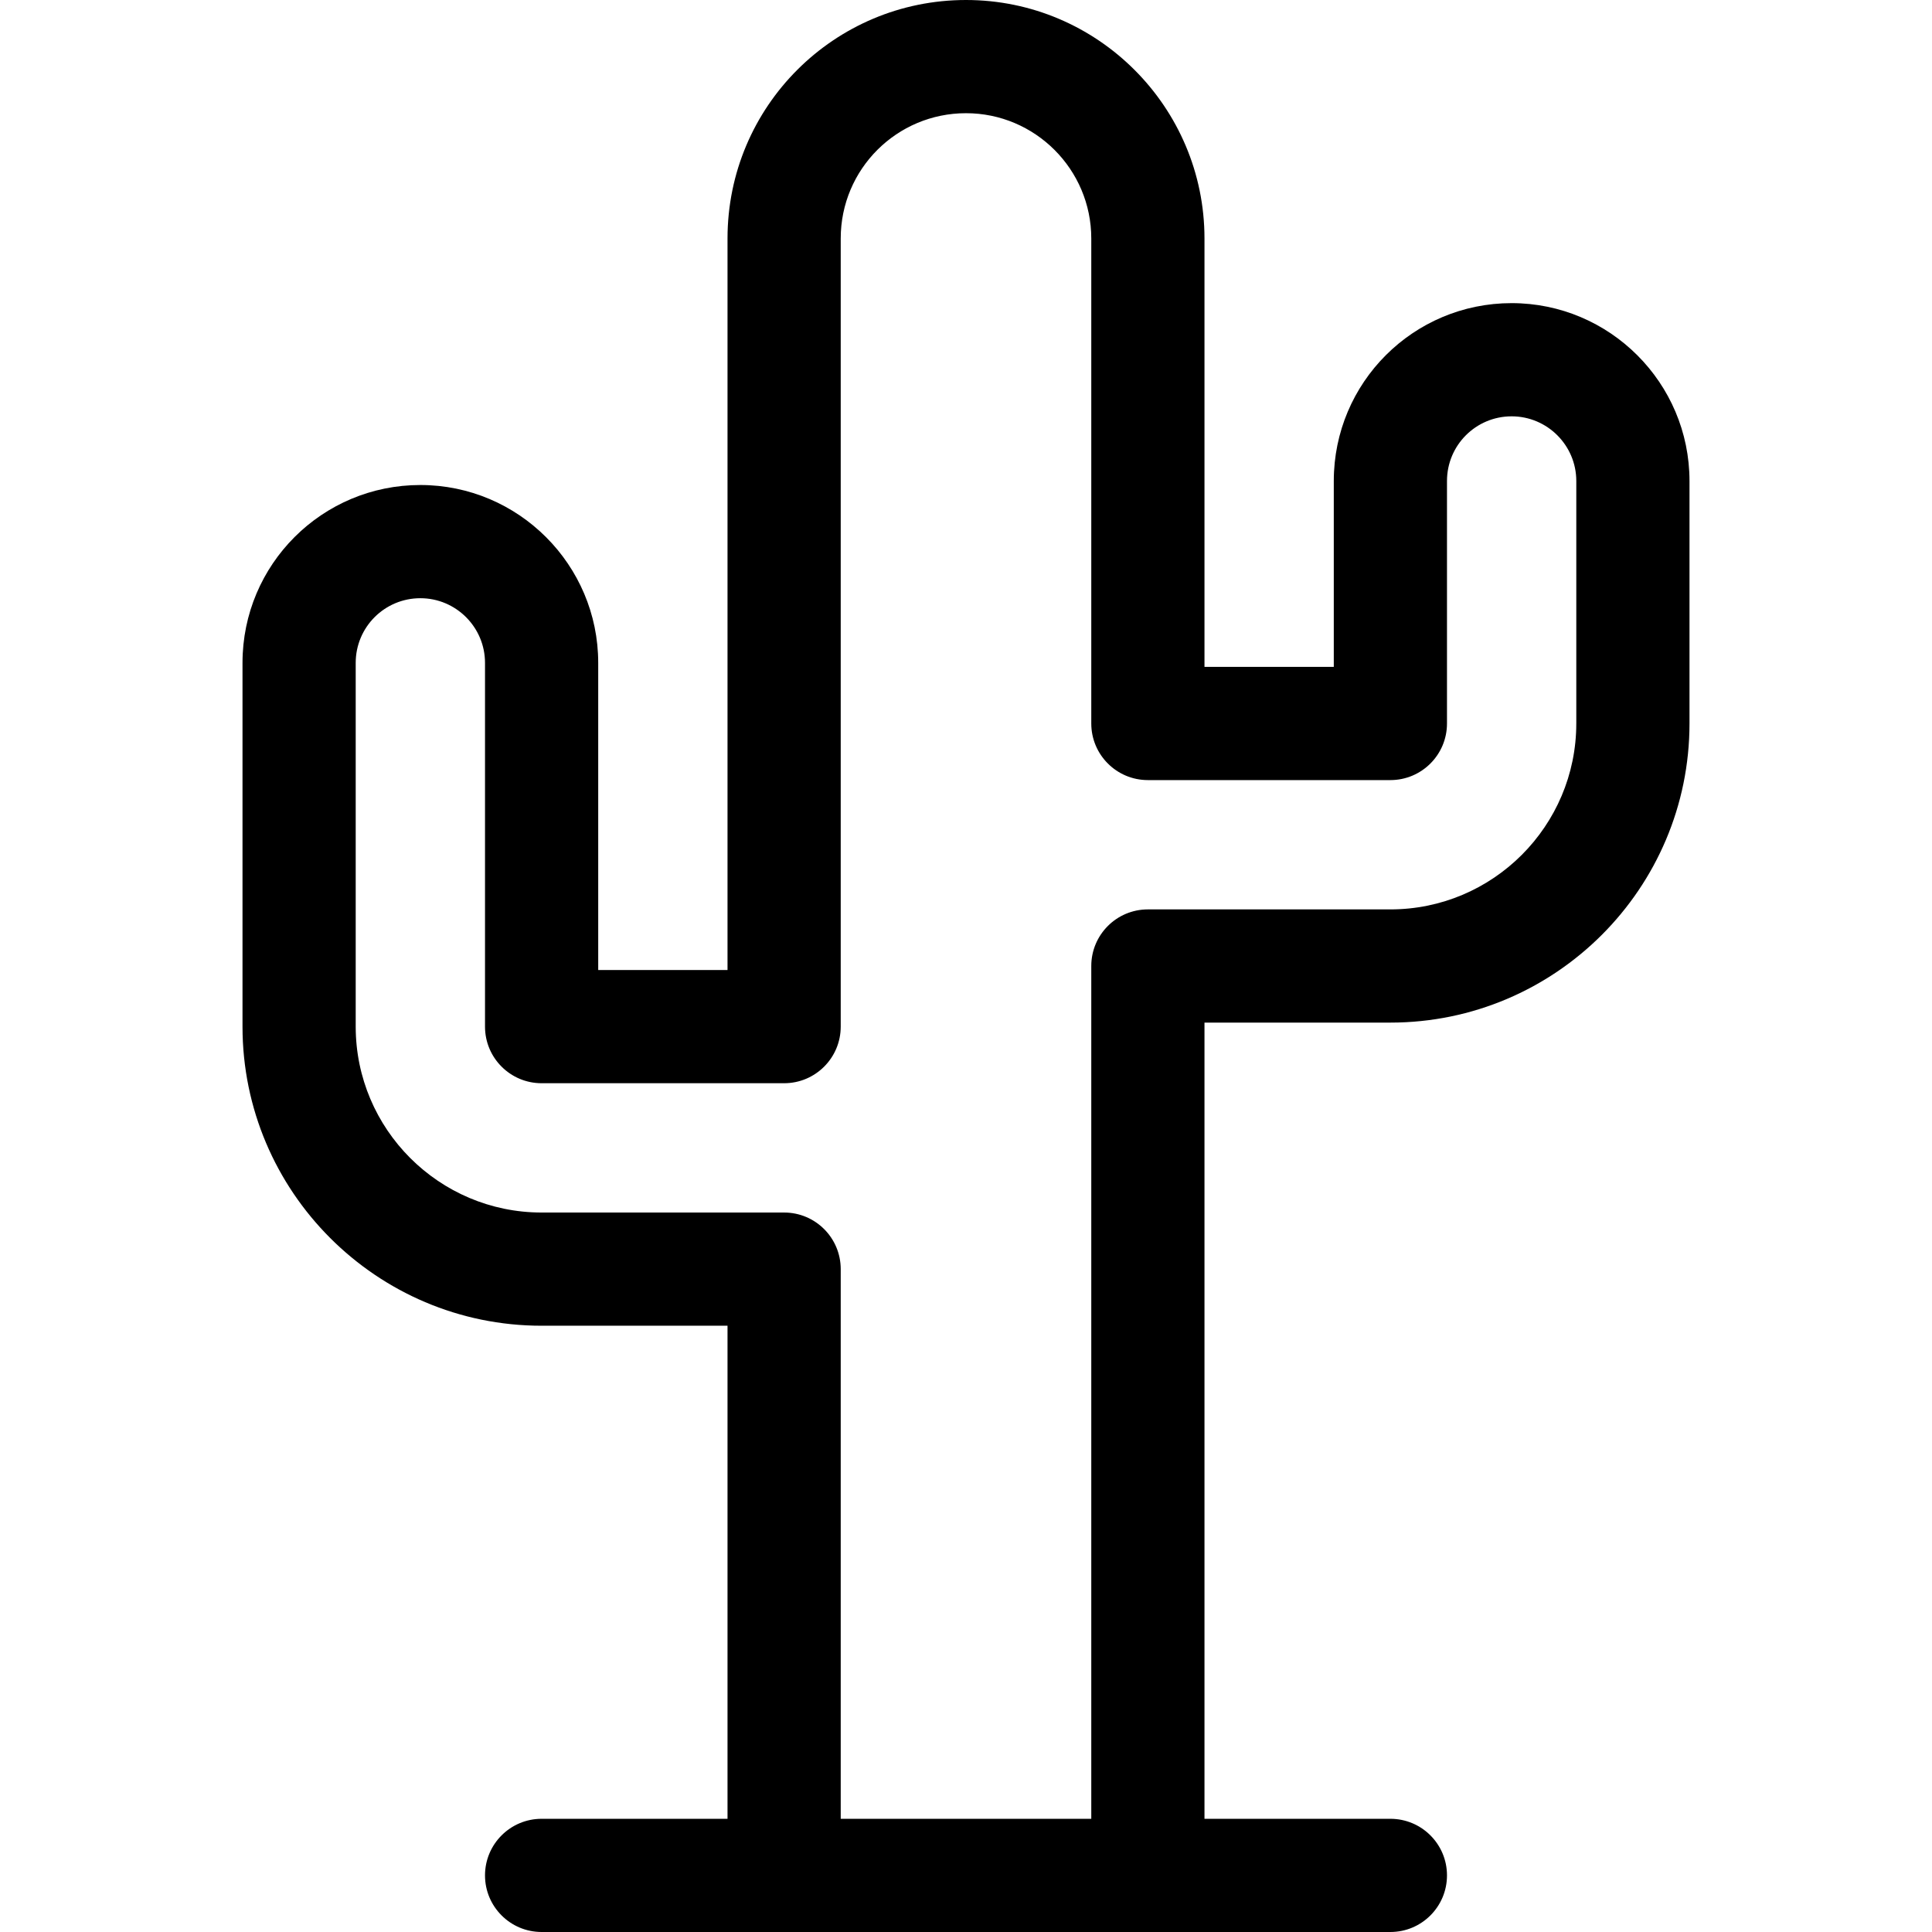
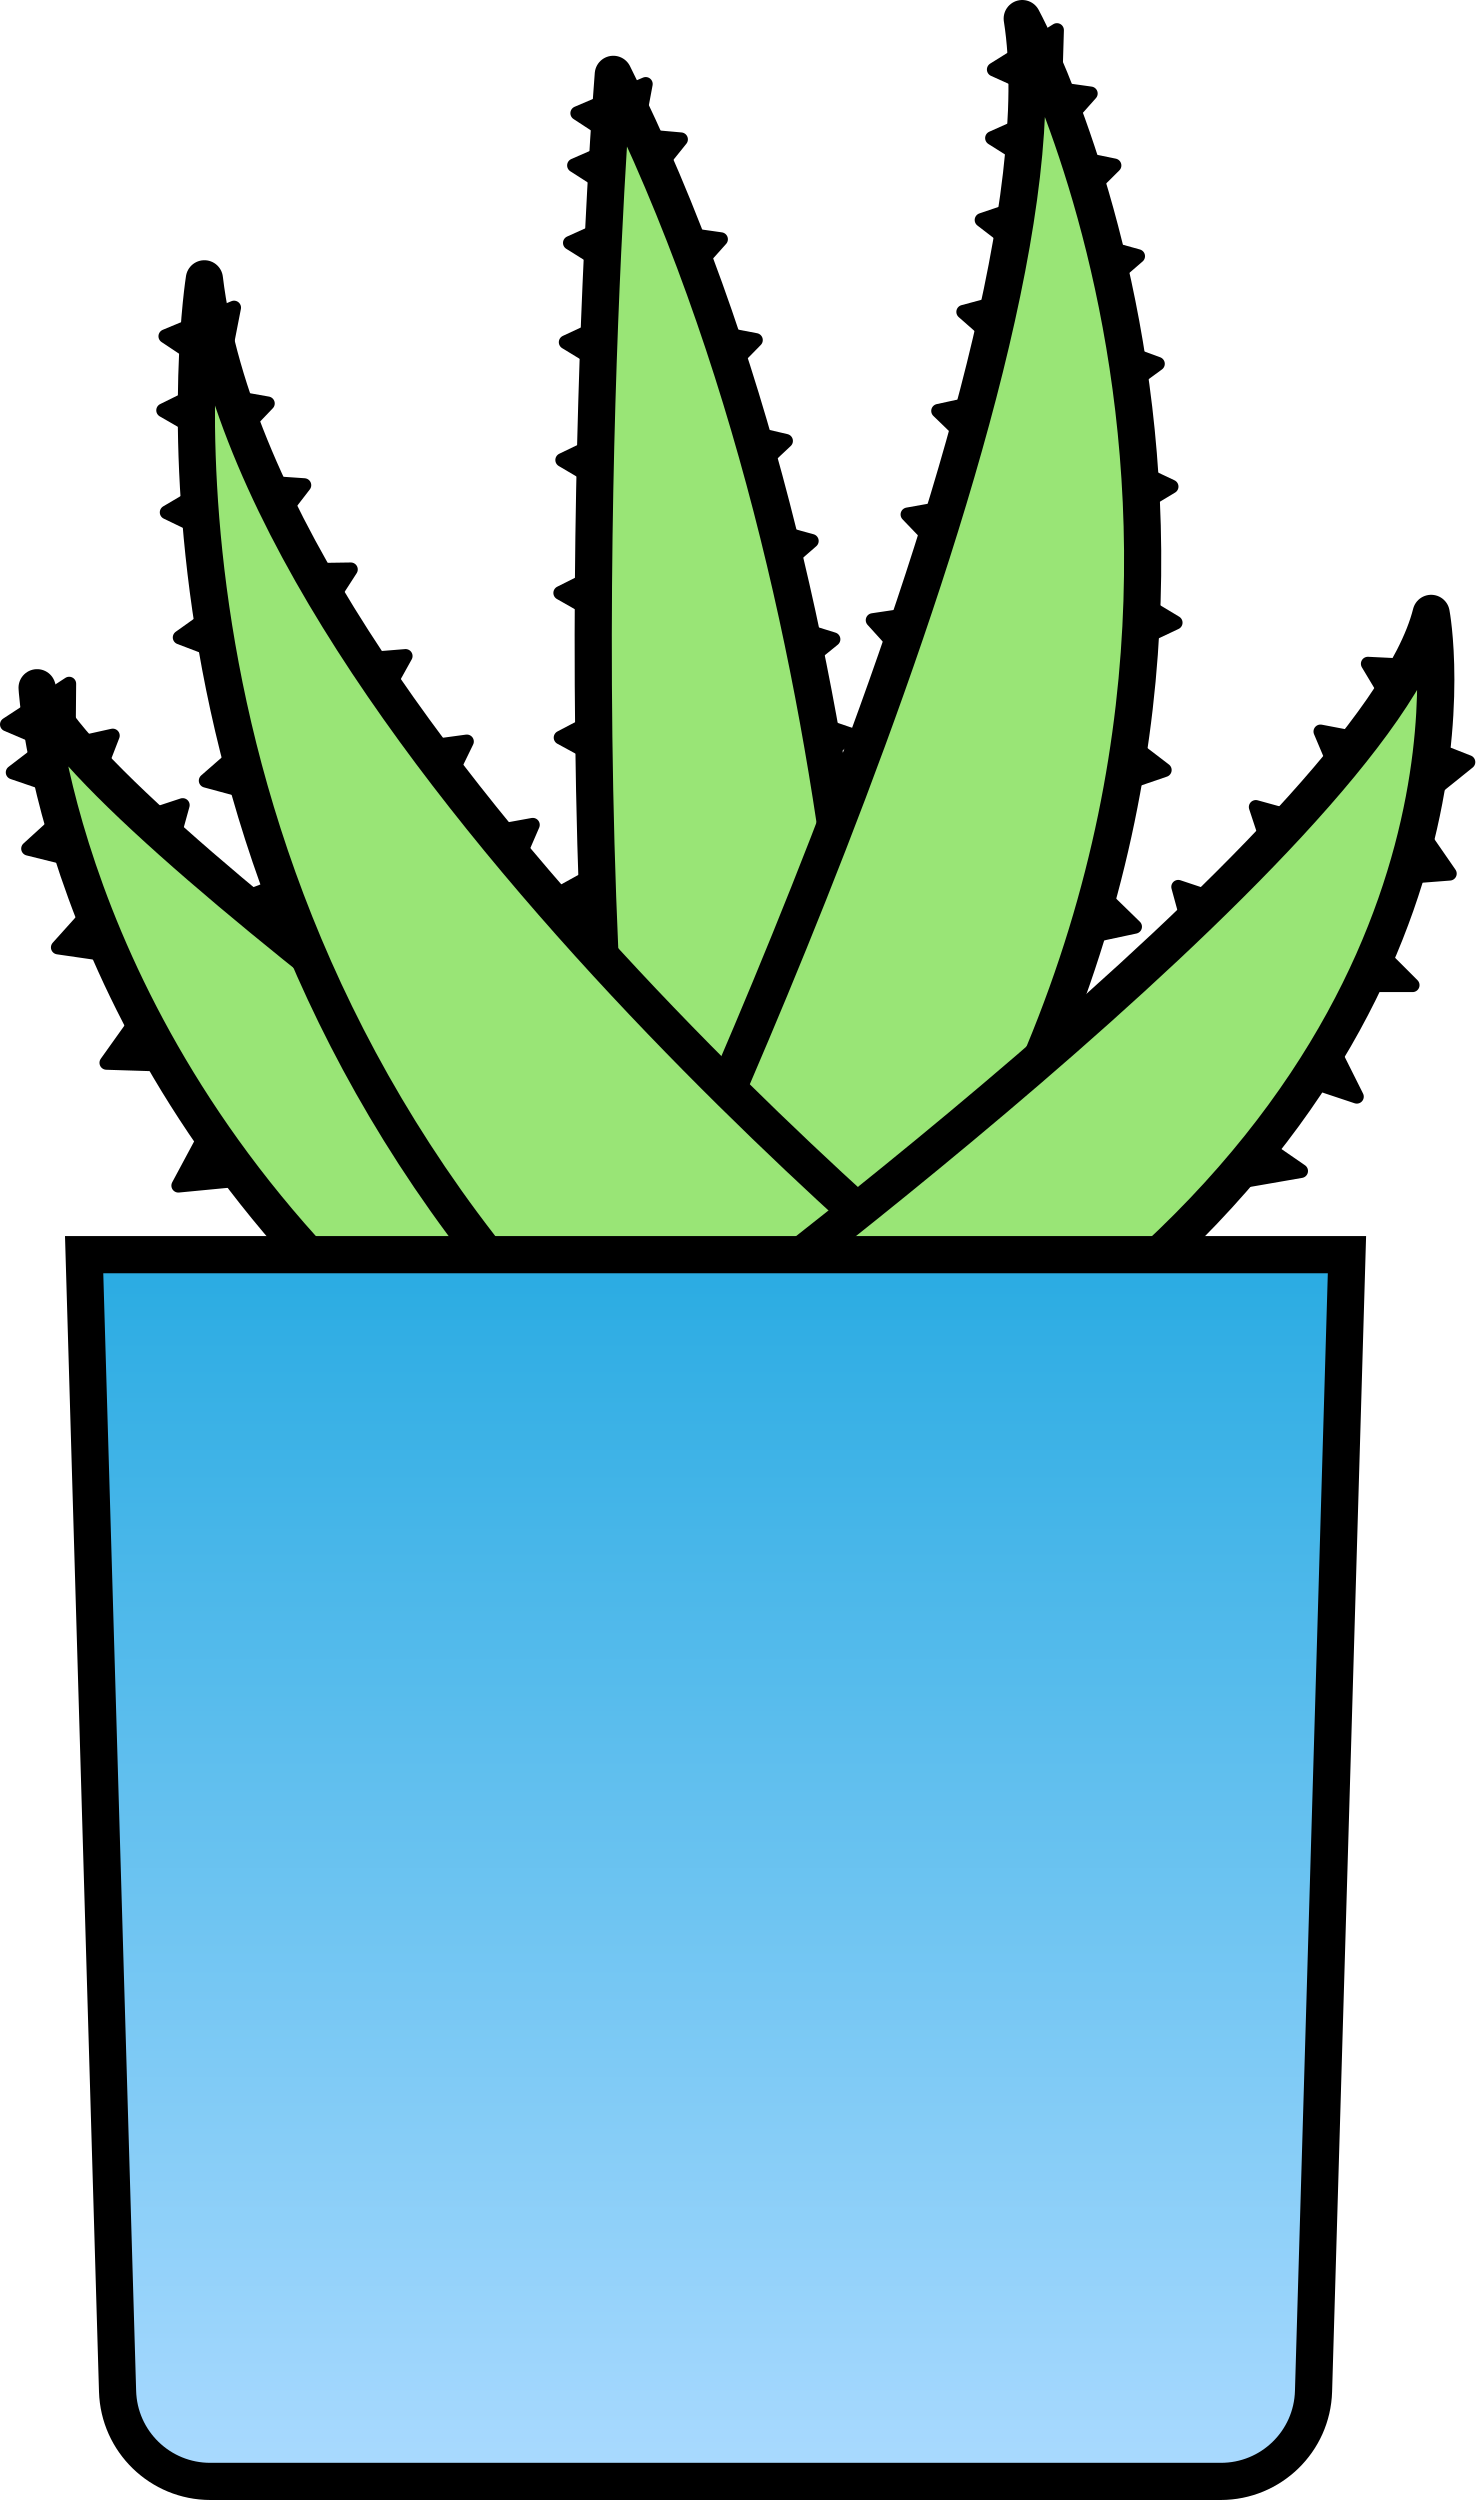
- <svg xmlns="http://www.w3.org/2000/svg" id="Layer_1" enable-background="new 0 0 512 512" height="512" viewBox="0 0 512 512" width="512">
-   <path d="m400.6 80.333c-26.031 0-47.133 21.05-47.133 47.134v49.267h-34.267v-113.534c0-34.848-28.351-63.2-63.2-63.2-34.846 0-63.2 28.171-63.2 63.2v193.866h-34.267v-81.399c0-25.989-21.144-47.134-47.133-47.134-26.03 0-47.134 21.049-47.134 47.134v96.399c0 43.708 35.559 79.267 79.267 79.267h49.267v130.667h-49.267c-8.284 0-15 6.716-15 15s6.716 15 15 15h224.934c8.284 0 15-6.716 15-15s-6.716-15-15-15h-49.267v-211h49.267c43.708 0 79.267-35.559 79.267-79.267v-64.267c-.001-25.988-21.145-47.133-47.134-47.133zm17.133 111.4c0 27.166-22.101 49.267-49.267 49.267h-64.266c-8.284 0-15 6.716-15 15v226h-66.4v-145.667c0-8.284-6.716-15-15-15h-64.267c-27.166 0-49.267-22.101-49.267-49.267v-96.399c0-9.487 7.673-17.134 17.134-17.134 9.447 0 17.133 7.687 17.133 17.134v96.399c0 8.284 6.716 15 15 15h64.267c8.284 0 15-6.716 15-15v-208.866c0-18.386 14.874-33.2 33.2-33.2 18.307 0 33.2 14.894 33.2 33.2v128.533c0 8.284 6.716 15 15 15h64.267c8.284 0 15-6.716 15-15v-64.267c0-9.469 7.654-17.134 17.133-17.134 9.447 0 17.134 7.687 17.134 17.134v64.267z" />
+ <svg xmlns="http://www.w3.org/2000/svg" viewBox="0 0 79.371 134.5">
+   <defs>
+     <style>.a,.b{stroke:#000;stroke-linecap:round;stroke-linejoin:round;}.a{stroke-width:0.75px;}.b{fill:#99e576;stroke-width:2px;}.c{fill:url(#a);}</style>
+     <linearGradient id="a" x1="38.496" y1="133.5" x2="38.496" y2="67.5" gradientUnits="userSpaceOnUse">
+       <stop offset="0" stop-color="#aadaff" />
+       <stop offset="1" stop-color="#29abe2" />
+     </linearGradient>
+   </defs>
+   <polygon class="a" points="58.751 71.221 55.242 72.048 58.165 74.779 58.751 71.221" />
+   <polygon class="a" points="53.404 71.762 49.806 71.523 51.799 74.991 53.404 71.762" />
+   <polygon class="a" points="48.012 72.019 44.415 71.779 46.407 75.248 48.012 72.019" />
+   <polygon class="a" points="42.621 72.276 39.023 72.036 41.016 75.504 42.621 72.276" />
+   <polygon class="a" points="34.835 75.665 37.955 73.859 34.368 72.09 34.835 75.665" />
+   <polygon class="a" points="34.831 71.631 31.249 71.22 33.074 74.78 34.831 71.631" />
+   <polygon class="a" points="29.884 70.631 26.302 70.22 28.128 73.78 29.884 70.631" />
+   <polygon class="a" points="24.487 70.631 20.905 70.22 22.73 73.78 24.487 70.631" />
+   <polygon class="a" points="18.467 69.718 16.345 66.803 14.96 70.555 18.467 69.718" />
+   <polygon class="a" points="13.184 63.44 11.485 60.259 9.595 63.785 13.184 63.44" />
+   <polygon class="a" points="9.331 57.291 8.048 53.921 5.727 57.178 9.331 57.291" />
+   <polygon class="a" points="6.683 51.489 5.789 47.996 3.115 50.971 6.683 51.489" />
+   <polygon class="a" points="5.014 46.526 4.47 42.961 1.515 45.657 5.014 46.526" />
+   <polygon class="a" points="4.098 42.72 3.862 39.122 0.686 41.555 4.098 42.72" />
+   <polygon class="a" points="3.691 40.39 3.722 36.784 0.375 38.975 3.691 40.39" />
+   <polygon class="a" points="2.547 40.359 4.623 43.307 6.066 39.576 2.547 40.359" />
+   <polygon class="a" points="6.404 44.443 8.763 47.17 9.829 43.315 6.404 44.443" />
+   <polygon class="a" points="11.466 48.964 13.955 51.573 14.831 47.67 11.466 48.964" />
+   <polygon class="a" points="17.093 50.949 16.221 47.451 13.528 50.409 17.093 50.949" />
+   <polygon class="a" points="14.551 42.941 14.082 39.366 11.071 41.999 14.551 42.941" />
+   <polygon class="a" points="13.041 35.578 12.929 31.974 9.671 34.295 13.041 35.578" />
+   <polygon class="a" points="12.219 29.133 12.417 25.533 8.972 27.565 12.219 29.133" />
+   <polygon class="a" points="11.904 23.88 12.368 20.304 8.782 22.076 11.904 23.88" />
+   <polygon class="a" points="11.901 20.089 12.592 16.551 8.9 18.091 11.901 20.089" />
+   <polygon class="a" points="10.855 21.078 11.641 24.597 14.406 21.706 10.855 21.078" />
+   <polygon class="a" points="12.773 25.857 13.928 29.272 16.37 26.104 12.773 25.857" />
+   <polygon class="a" points="15.267 30.69 16.704 33.997 18.873 30.636 15.267 30.69" />
+   <polygon class="a" points="18.227 35.588 19.88 38.792 21.821 35.295 18.227 35.588" />
+   <polygon class="a" points="21.545 40.38 23.368 43.491 25.117 39.894 21.545 40.38" />
+   <polygon class="a" points="25.117 45.021 27.076 48.048 28.664 44.377 25.117 45.021" />
+   <polygon class="a" points="28.84 49.462 30.909 52.415 32.361 48.689 28.84 49.462" />
+   <polygon class="a" points="33.555 49.577 33.852 45.984 30.352 47.92 33.555 49.577" />
+   <polygon class="a" points="33.331 41.41 33.707 37.824 30.165 39.684 33.331 41.41" />
+   <polygon class="a" points="33.279 33.684 33.721 30.106 30.146 31.9 33.279 33.684" />
+   <polygon class="a" points="33.356 26.583 33.855 23.012 30.252 24.749 33.356 26.583" />
+   <polygon class="a" points="33.517 20.288 34.066 16.724 30.439 18.411 33.517 20.288" />
+   <polygon class="a" points="33.72 14.981 34.311 11.425 30.664 13.068 33.72 14.981" />
+   <polygon class="a" points="33.921 10.846 34.55 7.296 30.886 8.9 33.921 10.846" />
+   <polygon class="a" points="34.078 8.065 34.74 4.52 31.061 6.09 34.078 8.065" />
+   <polygon class="a" points="33.042 7.178 34.127 10.616 36.634 7.499 33.042 7.178" />
+   <polygon class="a" points="35.216 12.364 36.12 15.855 38.786 12.872 35.216 12.364" />
+   <polygon class="a" points="37.121 17.623 37.862 21.151 40.663 18.296 37.121 17.623" />
+   <polygon class="a" points="38.773 22.902 39.367 26.459 42.284 23.722 38.773 22.902" />
+   <polygon class="a" points="40.192 28.153 40.652 31.729 43.67 29.104 40.192 28.153" />
+   <polygon class="a" points="41.394 33.325 41.732 36.914 44.837 34.393 41.394 33.325" />
+   <polygon class="a" points="42.396 38.368 42.626 41.966 45.806 39.541 42.396 38.368" />
+   <polygon class="a" points="43.218 43.233 43.348 46.837 46.594 44.499 43.218 43.233" />
+   <polygon class="a" points="72.996 59 71.996 57 69.996 58 72.996 59" />
+   <polygon class="a" points="49.372 36.037 50.908 32.776 46.952 33.365 49.372 36.037" />
+   <polygon class="a" points="51.322 30.28 52.764 26.976 48.826 27.679 51.322 30.28" />
+   <polygon class="a" points="53.065 24.615 54.384 21.259 50.475 22.107 53.065 24.615" />
+   <polygon class="a" points="54.534 19.16 55.69 15.745 51.826 16.779 54.534 19.16" />
+   <polygon class="a" points="55.67 14.035 56.601 10.552 52.813 11.836 55.67 14.035" />
+   <polygon class="a" points="56.424 9.354 57.028 5.8 53.375 7.429 56.424 9.354" />
+   <polygon class="a" points="56.756 5.225 56.863 1.621 53.47 3.74 56.756 5.225" />
+   <polygon class="a" points="75.325 39.561 76.59 42.937 78.996 41 75.325 39.561" />
+   <polygon class="a" points="73.996 51 72.996 53 75.996 53 73.996 51" />
+   <polygon class="a" points="55.109 4.531 56.022 8.02 58.68 5.031 55.109 4.531" />
+   <polygon class="a" points="56.422 8.184 57.117 11.722 59.955 8.903 56.422 8.184" />
+   <polygon class="a" points="57.753 12.817 58.198 16.395 61.227 13.783 57.753 12.817" />
+   <polygon class="a" points="58.905 18.334 59.063 21.936 62.291 19.574 58.905 18.334" />
+   <polygon class="a" points="59.767 24.64 59.6 28.242 63.027 26.179 59.767 24.64" />
+   <polygon class="a" points="60.157 31.64 59.628 35.206 63.246 33.499 60.157 31.64" />
+   <polygon class="a" points="59.796 39.238 58.876 42.724 62.66 41.428 59.796 39.238" />
+   <polygon class="a" points="58.481 47.341 57.151 50.692 61.063 49.857 58.481 47.341" />
+   <polygon class="a" points="56.001 55.849 54.261 59.007 58.247 58.67 56.001 55.849" />
+   <polygon class="a" points="66.587 63.593 69.996 63 65.764 60.083 66.587 63.593" />
+   <polygon class="a" points="64.339 51.192 67.185 48.978 63.39 47.714 64.339 51.192" />
+   <polygon class="a" points="68.692 46.842 71.419 44.483 67.563 43.418 68.692 46.842" />
+   <polygon class="a" points="72.443 42.677 74.97 40.105 71.041 39.356 72.443 42.677" />
+   <polygon class="a" points="75.442 38.805 77.586 35.906 73.591 35.71 75.442 38.805" />
+   <polygon class="a" points="74.212 47.293 77.996 47 76.057 44.195 74.212 47.293" />
+   <path class="b" d="M32.996,4s-3,37,1,68h13S47.996,34,32.996,4Z" />
+   <path class="b" d="M1.996,37s1,18,18,34h23S3.996,44,1.996,37Z" />
+   <path class="b" d="M33.996,70s24-50,21-69c0,0,18,33-6,69Z" />
+   <path class="b" d="M10.996,15s-5,31,19,57h24S13.996,40,10.996,15Z" />
+   <path class="b" d="M76.996,33s4,21-20,39l-21,1S73.996,45,76.996,33Z" />
+   <path class="c" d="M11.322,133.5a4.977,4.977,0,0,1-4.998-4.853L4.526,67.5h67.94l-1.799,61.148A4.974,4.974,0,0,1,65.67,133.5Z" />
+   <path d="M71.437,68.5l-1.768,60.118A3.981,3.981,0,0,1,65.67,132.5H11.322a3.981,3.981,0,0,1-3.998-3.882L5.556,68.5H71.437m2.06-2h-70l1.829,62.176A6,6,0,0,0,11.322,134.5H65.67a6,6,0,0,0,5.997-5.824L73.496,66.5Z" />
</svg>
